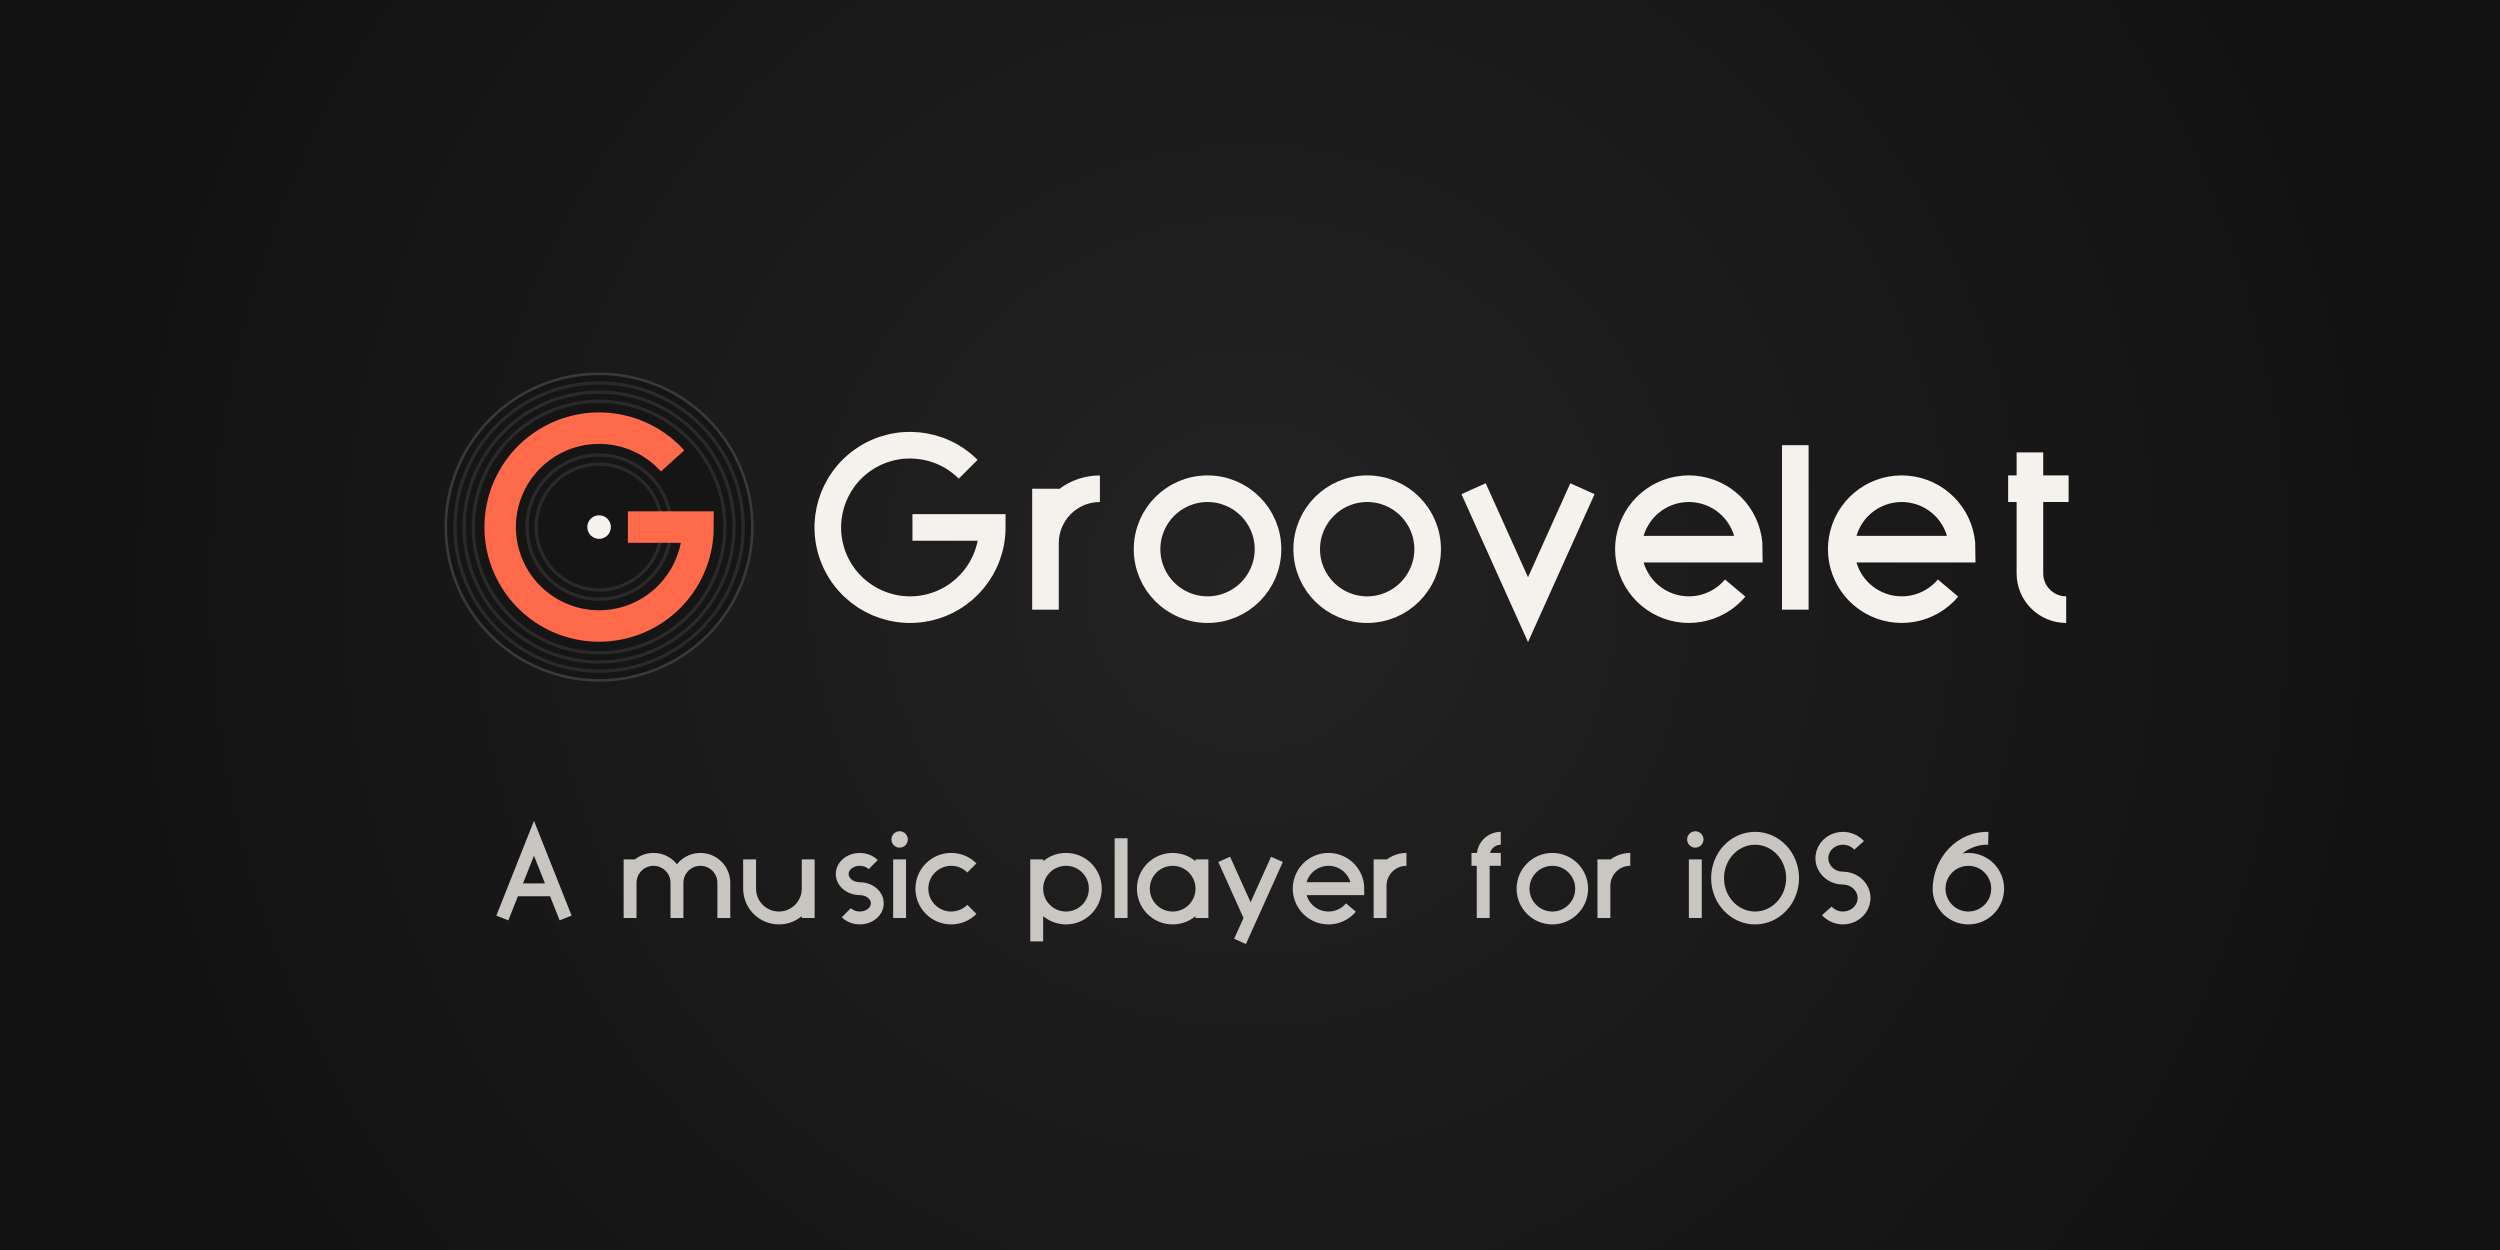
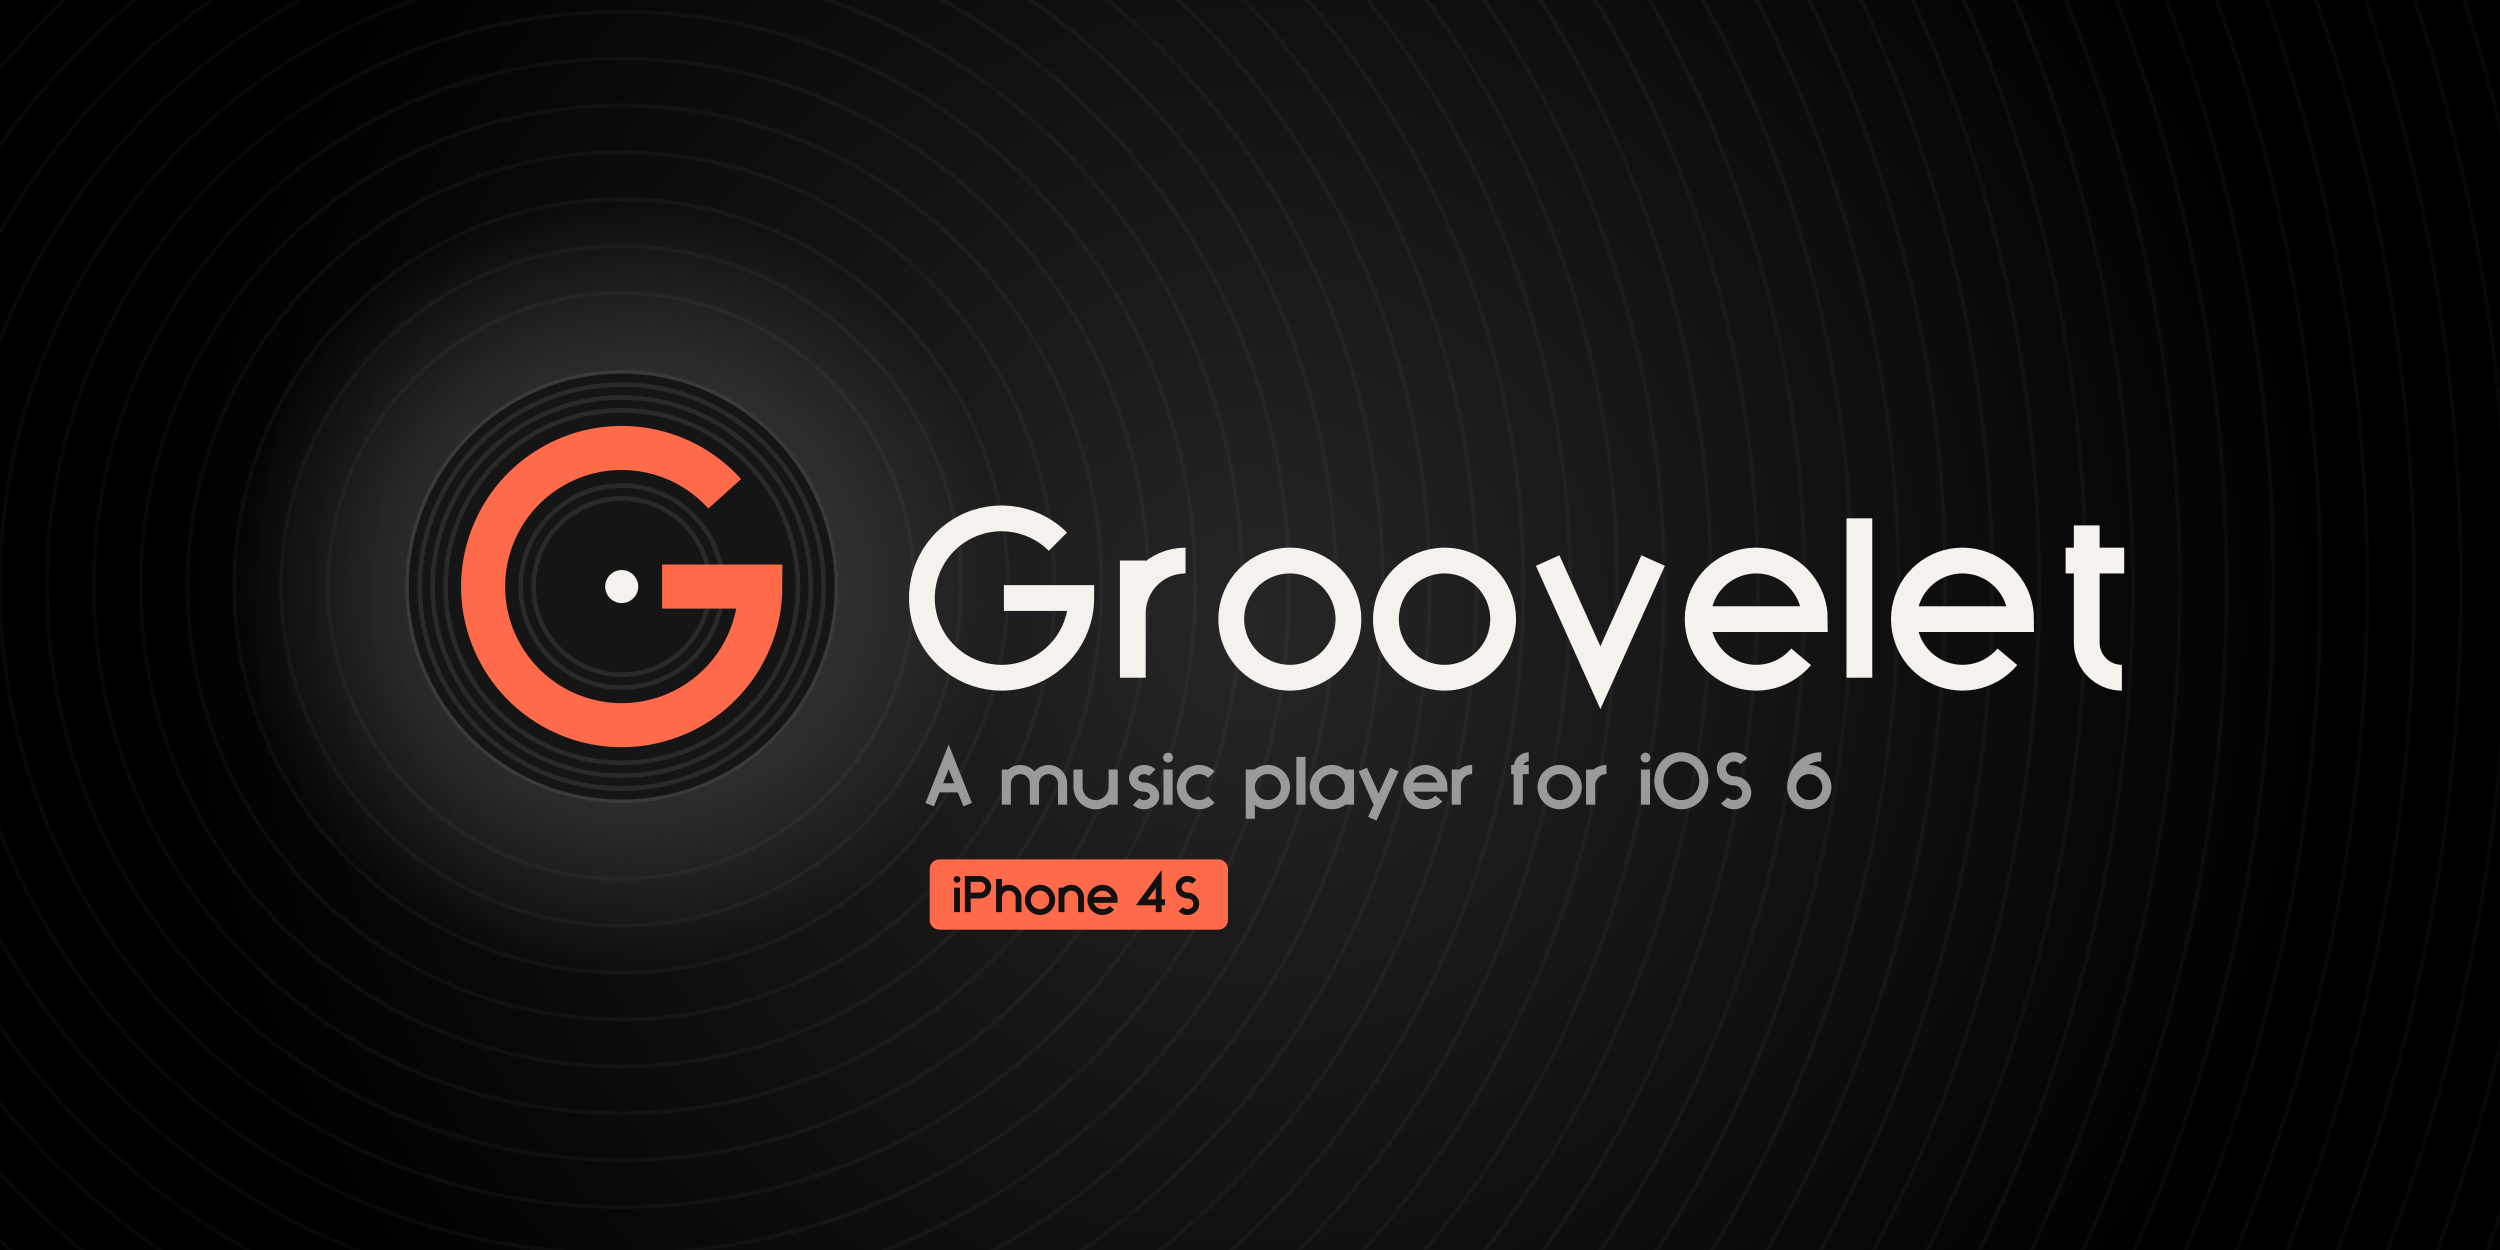
<svg xmlns="http://www.w3.org/2000/svg" viewBox="0 0 1280 640" width="1280" height="640">
  <defs>
-     <radialGradient id="bg" cx="640" cy="300" r="620" gradientUnits="userSpaceOnUse">
-       <stop offset="0" stop-color="#232323" />
-       <stop offset="1" stop-color="#111111" />
+     <radialGradient id="bglow" cx="640" cy="320" r="560" gradientUnits="userSpaceOnUse">
+       <stop offset="0" stop-color="#262626" />
+       <stop offset="1" stop-color="#000000" />
+     </radialGradient>
+     <radialGradient id="lift" cx="318" cy="300" r="200" gradientUnits="userSpaceOnUse">
+       <stop offset="0" stop-color="#3C3C3C" />
+       <stop offset="0.6" stop-color="#3C3C3C" stop-opacity="0.6" />
+       <stop offset="1" stop-color="#3C3C3C" stop-opacity="0" />
    </radialGradient>
  </defs>
-   <rect width="1280" height="640" fill="#111111" />
-   <rect width="1280" height="640" fill="url(#bg)" />
-   <g transform="translate(220.87 184) scale(0.86)">
-     <g transform="scale(0.39)">
-       <circle cx="256" cy="256" r="236" fill="#151515" />
-       <circle cx="256" cy="256" r="234" fill="none" stroke="#3A3A3A" stroke-width="4" />
-       <circle cx="256" cy="256" r="192" fill="none" stroke="#FFFFFF" stroke-opacity="0.09" stroke-width="5" />
-       <circle cx="256" cy="256" r="206" fill="none" stroke="#FFFFFF" stroke-opacity="0.09" stroke-width="5" />
-       <circle cx="256" cy="256" r="220" fill="none" stroke="#FFFFFF" stroke-opacity="0.09" stroke-width="5" />
-       <circle cx="256" cy="256" r="96" fill="none" stroke="#FFFFFF" stroke-opacity="0.09" stroke-width="5" />
-       <circle cx="256" cy="256" r="110" fill="none" stroke="#FFFFFF" stroke-opacity="0.09" stroke-width="5" />
-       <path d="M368.21 154.96 A151 151 0 1 0 407 256 H300" fill="none" stroke="#FF6B4A" stroke-width="48" stroke-linecap="butt" stroke-linejoin="miter" />
-       <circle cx="256" cy="256" r="18" fill="#F5F1EC" />
-     </g>
-     <g transform="translate(236 149) scale(0.72)">
-       <path d="M116.08 -116.08 A68 68 0 1 0 136 -68 H70 M180 0 V-100 M180 -55 A45 45 0 0 1 225 -100 M264 -50 A50 50 0 1 1 364 -50 A50 50 0 1 1 264 -50 M396 -50 A50 50 0 1 1 496 -50 A50 50 0 1 1 396 -50 M534 -100 L579 0 L624 -100 M662 -50 H762 A50 50 0 1 0 750.3 -17.86 M800 0 V-136 M838 -50 H938 A50 50 0 1 0 926.3 -17.86 M994 -130 V-30 A30 30 0 0 0 1024 0 M976 -100 H1026" fill="none" stroke="#F5F1EC" stroke-width="22" stroke-linecap="butt" stroke-linejoin="miter" />
+   <rect width="1280" height="640" fill="#000000" />
+   <rect width="1280" height="640" fill="url(#bglow)" />
+   <circle cx="318" cy="300" r="200" fill="url(#lift)" />
+   <circle cx="318" cy="300" r="150" fill="none" stroke="#FFFFFF" stroke-opacity="0.035" stroke-width="2" />
+   <circle cx="318" cy="300" r="174" fill="none" stroke="#FFFFFF" stroke-opacity="0.035" stroke-width="2" />
+   <circle cx="318" cy="300" r="198" fill="none" stroke="#FFFFFF" stroke-opacity="0.035" stroke-width="2" />
+   <circle cx="318" cy="300" r="222" fill="none" stroke="#FFFFFF" stroke-opacity="0.035" stroke-width="2" />
+   <circle cx="318" cy="300" r="246" fill="none" stroke="#FFFFFF" stroke-opacity="0.035" stroke-width="2" />
+   <circle cx="318" cy="300" r="270" fill="none" stroke="#FFFFFF" stroke-opacity="0.035" stroke-width="2" />
+   <circle cx="318" cy="300" r="294" fill="none" stroke="#FFFFFF" stroke-opacity="0.035" stroke-width="2" />
+   <circle cx="318" cy="300" r="318" fill="none" stroke="#FFFFFF" stroke-opacity="0.035" stroke-width="2" />
+   <circle cx="318" cy="300" r="342" fill="none" stroke="#FFFFFF" stroke-opacity="0.035" stroke-width="2" />
+   <circle cx="318" cy="300" r="366" fill="none" stroke="#FFFFFF" stroke-opacity="0.035" stroke-width="2" />
+   <circle cx="318" cy="300" r="390" fill="none" stroke="#FFFFFF" stroke-opacity="0.035" stroke-width="2" />
+   <circle cx="318" cy="300" r="414" fill="none" stroke="#FFFFFF" stroke-opacity="0.035" stroke-width="2" />
+   <circle cx="318" cy="300" r="438" fill="none" stroke="#FFFFFF" stroke-opacity="0.035" stroke-width="2" />
+   <circle cx="318" cy="300" r="462" fill="none" stroke="#FFFFFF" stroke-opacity="0.035" stroke-width="2" />
+   <circle cx="318" cy="300" r="486" fill="none" stroke="#FFFFFF" stroke-opacity="0.035" stroke-width="2" />
+   <circle cx="318" cy="300" r="510" fill="none" stroke="#FFFFFF" stroke-opacity="0.035" stroke-width="2" />
+   <circle cx="318" cy="300" r="534" fill="none" stroke="#FFFFFF" stroke-opacity="0.035" stroke-width="2" />
+   <circle cx="318" cy="300" r="558" fill="none" stroke="#FFFFFF" stroke-opacity="0.035" stroke-width="2" />
+   <circle cx="318" cy="300" r="582" fill="none" stroke="#FFFFFF" stroke-opacity="0.035" stroke-width="2" />
+   <circle cx="318" cy="300" r="606" fill="none" stroke="#FFFFFF" stroke-opacity="0.035" stroke-width="2" />
+   <circle cx="318" cy="300" r="630" fill="none" stroke="#FFFFFF" stroke-opacity="0.035" stroke-width="2" />
+   <circle cx="318" cy="300" r="654" fill="none" stroke="#FFFFFF" stroke-opacity="0.035" stroke-width="2" />
+   <circle cx="318" cy="300" r="678" fill="none" stroke="#FFFFFF" stroke-opacity="0.035" stroke-width="2" />
+   <circle cx="318" cy="300" r="702" fill="none" stroke="#FFFFFF" stroke-opacity="0.035" stroke-width="2" />
+   <circle cx="318" cy="300" r="726" fill="none" stroke="#FFFFFF" stroke-opacity="0.035" stroke-width="2" />
+   <circle cx="318" cy="300" r="750" fill="none" stroke="#FFFFFF" stroke-opacity="0.035" stroke-width="2" />
+   <circle cx="318" cy="300" r="774" fill="none" stroke="#FFFFFF" stroke-opacity="0.035" stroke-width="2" />
+   <circle cx="318" cy="300" r="798" fill="none" stroke="#FFFFFF" stroke-opacity="0.035" stroke-width="2" />
+   <circle cx="318" cy="300" r="822" fill="none" stroke="#FFFFFF" stroke-opacity="0.035" stroke-width="2" />
+   <circle cx="318" cy="300" r="846" fill="none" stroke="#FFFFFF" stroke-opacity="0.035" stroke-width="2" />
+   <circle cx="318" cy="300" r="870" fill="none" stroke="#FFFFFF" stroke-opacity="0.035" stroke-width="2" />
+   <circle cx="318" cy="300" r="894" fill="none" stroke="#FFFFFF" stroke-opacity="0.035" stroke-width="2" />
+   <circle cx="318" cy="300" r="918" fill="none" stroke="#FFFFFF" stroke-opacity="0.035" stroke-width="2" />
+   <circle cx="318" cy="300" r="942" fill="none" stroke="#FFFFFF" stroke-opacity="0.035" stroke-width="2" />
+   <circle cx="318" cy="300" r="966" fill="none" stroke="#FFFFFF" stroke-opacity="0.035" stroke-width="2" />
+   <circle cx="318" cy="300" r="990" fill="none" stroke="#FFFFFF" stroke-opacity="0.035" stroke-width="2" />
+   <circle cx="318" cy="300" r="1014" fill="none" stroke="#FFFFFF" stroke-opacity="0.035" stroke-width="2" />
+   <circle cx="318" cy="300" r="1038" fill="none" stroke="#FFFFFF" stroke-opacity="0.035" stroke-width="2" />
+   <circle cx="318" cy="300" r="1062" fill="none" stroke="#FFFFFF" stroke-opacity="0.035" stroke-width="2" />
+   <circle cx="318" cy="300" r="1086" fill="none" stroke="#FFFFFF" stroke-opacity="0.035" stroke-width="2" />
+   <circle cx="318" cy="300" r="1110" fill="none" stroke="#FFFFFF" stroke-opacity="0.035" stroke-width="2" />
+   <g transform="translate(198 180) scale(0.47)">
+     <circle cx="256" cy="256" r="236" fill="#151515" />
+     <circle cx="256" cy="256" r="234" fill="none" stroke="#3A3A3A" stroke-width="4" />
+     <circle cx="256" cy="256" r="192" fill="none" stroke="#FFFFFF" stroke-opacity="0.09" stroke-width="5" />
+     <circle cx="256" cy="256" r="206" fill="none" stroke="#FFFFFF" stroke-opacity="0.09" stroke-width="5" />
+     <circle cx="256" cy="256" r="220" fill="none" stroke="#FFFFFF" stroke-opacity="0.09" stroke-width="5" />
+     <circle cx="256" cy="256" r="96" fill="none" stroke="#FFFFFF" stroke-opacity="0.09" stroke-width="5" />
+     <circle cx="256" cy="256" r="110" fill="none" stroke="#FFFFFF" stroke-opacity="0.09" stroke-width="5" />
+     <path d="M368.21 154.96 A151 151 0 1 0 407 256 H300" fill="none" stroke="#FF6B4A" stroke-width="48" stroke-linecap="butt" stroke-linejoin="miter" />
+     <circle cx="256" cy="256" r="18" fill="#F5F1EC" />
+   </g>
+   <g transform="translate(472 347) scale(0.6)">
+     <path d="M116.08 -116.08 A68 68 0 1 0 136 -68 H70 M180 0 V-100 M180 -55 A45 45 0 0 1 225 -100 M264 -50 A50 50 0 1 1 364 -50 A50 50 0 1 1 264 -50 M396 -50 A50 50 0 1 1 496 -50 A50 50 0 1 1 396 -50 M534 -100 L579 0 L624 -100 M662 -50 H762 A50 50 0 1 0 750.3 -17.86 M800 0 V-136 M838 -50 H938 A50 50 0 1 0 926.3 -17.86 M994 -130 V-30 A30 30 0 0 0 1024 0 M976 -100 H1026" fill="none" stroke="#F5F1EC" stroke-width="22" stroke-linecap="butt" stroke-linejoin="miter" />
+   </g>
+   <g transform="translate(476 412) scale(0.18)">
+     <path d="M0 0 L54 -136 L108 0 M22 -48 H86 M218 0 V-100 M218 -60 A40 40 0 0 1 298 -60 V0 M298 -60 A40 40 0 0 1 378 -60 V0 M422 -100 V-50 A50 50 0 0 0 522 -50 V-100 V0 M632.98 -91.07 A30 25 0 1 0 610 -50 A30 25 0 1 1 587.02 -8.93 M678 0 V-100 M801.36 -85.36 A50 50 0 1 0 801.36 -14.64 M912 40 V-100 M912 -50 A50 50 0 1 1 1012 -50 A50 50 0 1 1 912 -50 M1056 0 V-136 M1094 -50 A50 50 0 1 1 1194 -50 A50 50 0 1 1 1094 -50 M1194 -100 V0 M1232 -100 L1277 0 M1322 -100 L1259 40 M1360 -50 H1460 A50 50 0 1 0 1448.3 -17.86 M1498 0 V-100 M1498 -55 A45 45 0 0 1 1543 -100 M1674 0 V-106 A30 30 0 0 1 1704 -136 M1654 -100 H1704 M1742 -50 A50 50 0 1 1 1842 -50 A50 50 0 1 1 1742 -50 M1880 0 V-100 M1880 -55 A45 45 0 0 1 1925 -100 M2036 0 V-100 M2074 -68 A64 68 0 1 1 2202 -68 A64 68 0 1 1 2074 -68 M2315.58 -123.85 A36 34 0 1 0 2288 -68 A36 34 0 1 1 2260.42 -12.15 M2452 -50 A50 50 0 1 1 2552 -50 A50 50 0 1 1 2452 -50 M2452 -50 A82 88 0 0 1 2536 -136" fill="none" stroke="#9A9A9A" stroke-width="26" stroke-linecap="butt" stroke-linejoin="miter" />
+     <circle cx="678" cy="-134" r="14" fill="#9A9A9A" />
+     <circle cx="2036" cy="-134" r="14" fill="#9A9A9A" />
+   </g>
+   <g transform="translate(476 440)">
+     <rect width="152.75" height="36" rx="5" fill="#FF6B4A" />
+     <g transform="translate(14 27) scale(0.125)">
+       <path d="M0 0 V-100 M44 0 V-136 H94 A34 34 0 0 1 94 -68 H44 M172 0 V-136 M172 -60 A40 40 0 0 1 252 -60 V0 M290 -50 A50 50 0 1 1 390 -50 A50 50 0 1 1 290 -50 M428 0 V-100 M428 -60 A40 40 0 0 1 508 -60 V0 M546 -50 H646 A50 50 0 1 0 634.3 -17.86 M826 0 V-136 L756 -40 H852 M971.58 -123.85 A36 34 0 1 0 944 -68 A36 34 0 1 1 916.42 -12.15" fill="none" stroke="#111111" stroke-width="24" stroke-linecap="butt" stroke-linejoin="miter" />
+       <circle cx="0" cy="-134" r="14" fill="#111111" />
    </g>
  </g>
-   <g transform="translate(257.2 470) scale(0.3)" opacity="0.8">
-     <path d="M0 0 L54 -136 L108 0 M22 -48 H86 M218 0 V-100 M218 -60 A40 40 0 0 1 298 -60 V0 M298 -60 A40 40 0 0 1 378 -60 V0 M422 -100 V-50 A50 50 0 0 0 522 -50 V-100 V0 M632.98 -91.07 A30 25 0 1 0 610 -50 A30 25 0 1 1 587.02 -8.93 M678 0 V-100 M801.36 -85.36 A50 50 0 1 0 801.36 -14.64 M912 40 V-100 M912 -50 A50 50 0 1 1 1012 -50 A50 50 0 1 1 912 -50 M1056 0 V-136 M1094 -50 A50 50 0 1 1 1194 -50 A50 50 0 1 1 1094 -50 M1194 -100 V0 M1232 -100 L1277 0 M1322 -100 L1259 40 M1360 -50 H1460 A50 50 0 1 0 1448.3 -17.86 M1498 0 V-100 M1498 -55 A45 45 0 0 1 1543 -100 M1674 0 V-106 A30 30 0 0 1 1704 -136 M1654 -100 H1704 M1742 -50 A50 50 0 1 1 1842 -50 A50 50 0 1 1 1742 -50 M1880 0 V-100 M1880 -55 A45 45 0 0 1 1925 -100 M2036 0 V-100 M2074 -68 A64 68 0 1 1 2202 -68 A64 68 0 1 1 2074 -68 M2315.58 -123.85 A36 34 0 1 0 2288 -68 A36 34 0 1 1 2260.42 -12.15 M2452 -50 A50 50 0 1 1 2552 -50 A50 50 0 1 1 2452 -50 M2452 -50 A82 88 0 0 1 2536 -136" fill="none" stroke="#F5F1EC" stroke-width="22" stroke-linecap="butt" stroke-linejoin="miter" />
-     <circle cx="678" cy="-134" r="14" fill="#F5F1EC" />
-     <circle cx="2036" cy="-134" r="14" fill="#F5F1EC" />
-   </g>
</svg>
